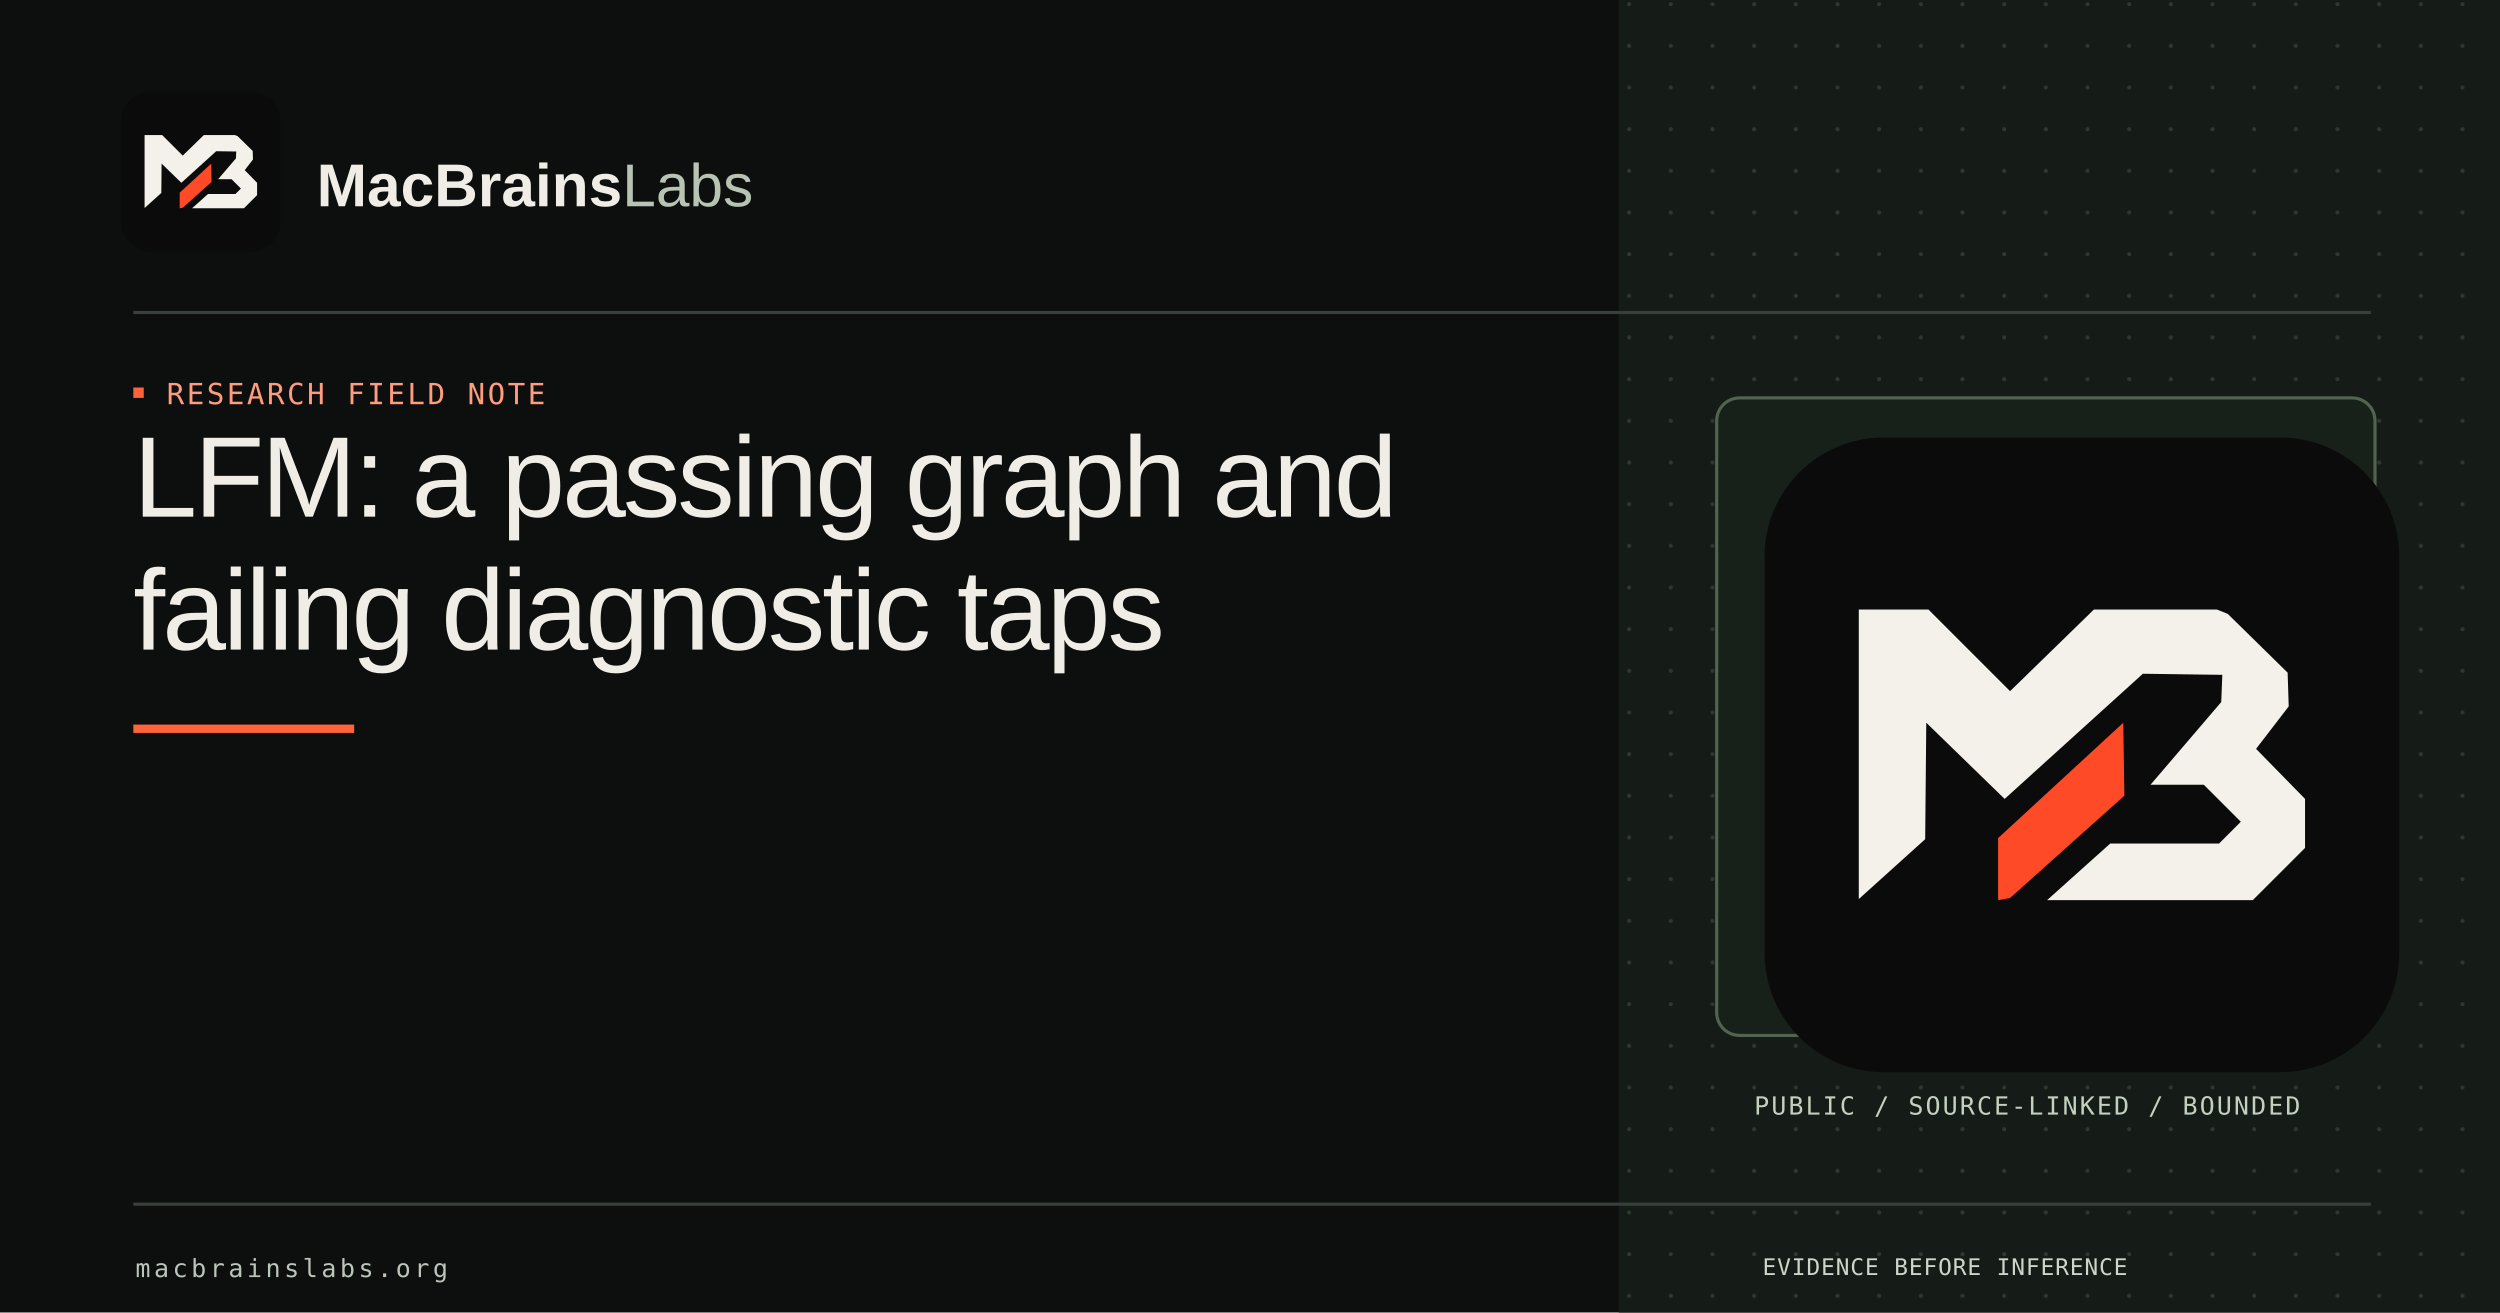
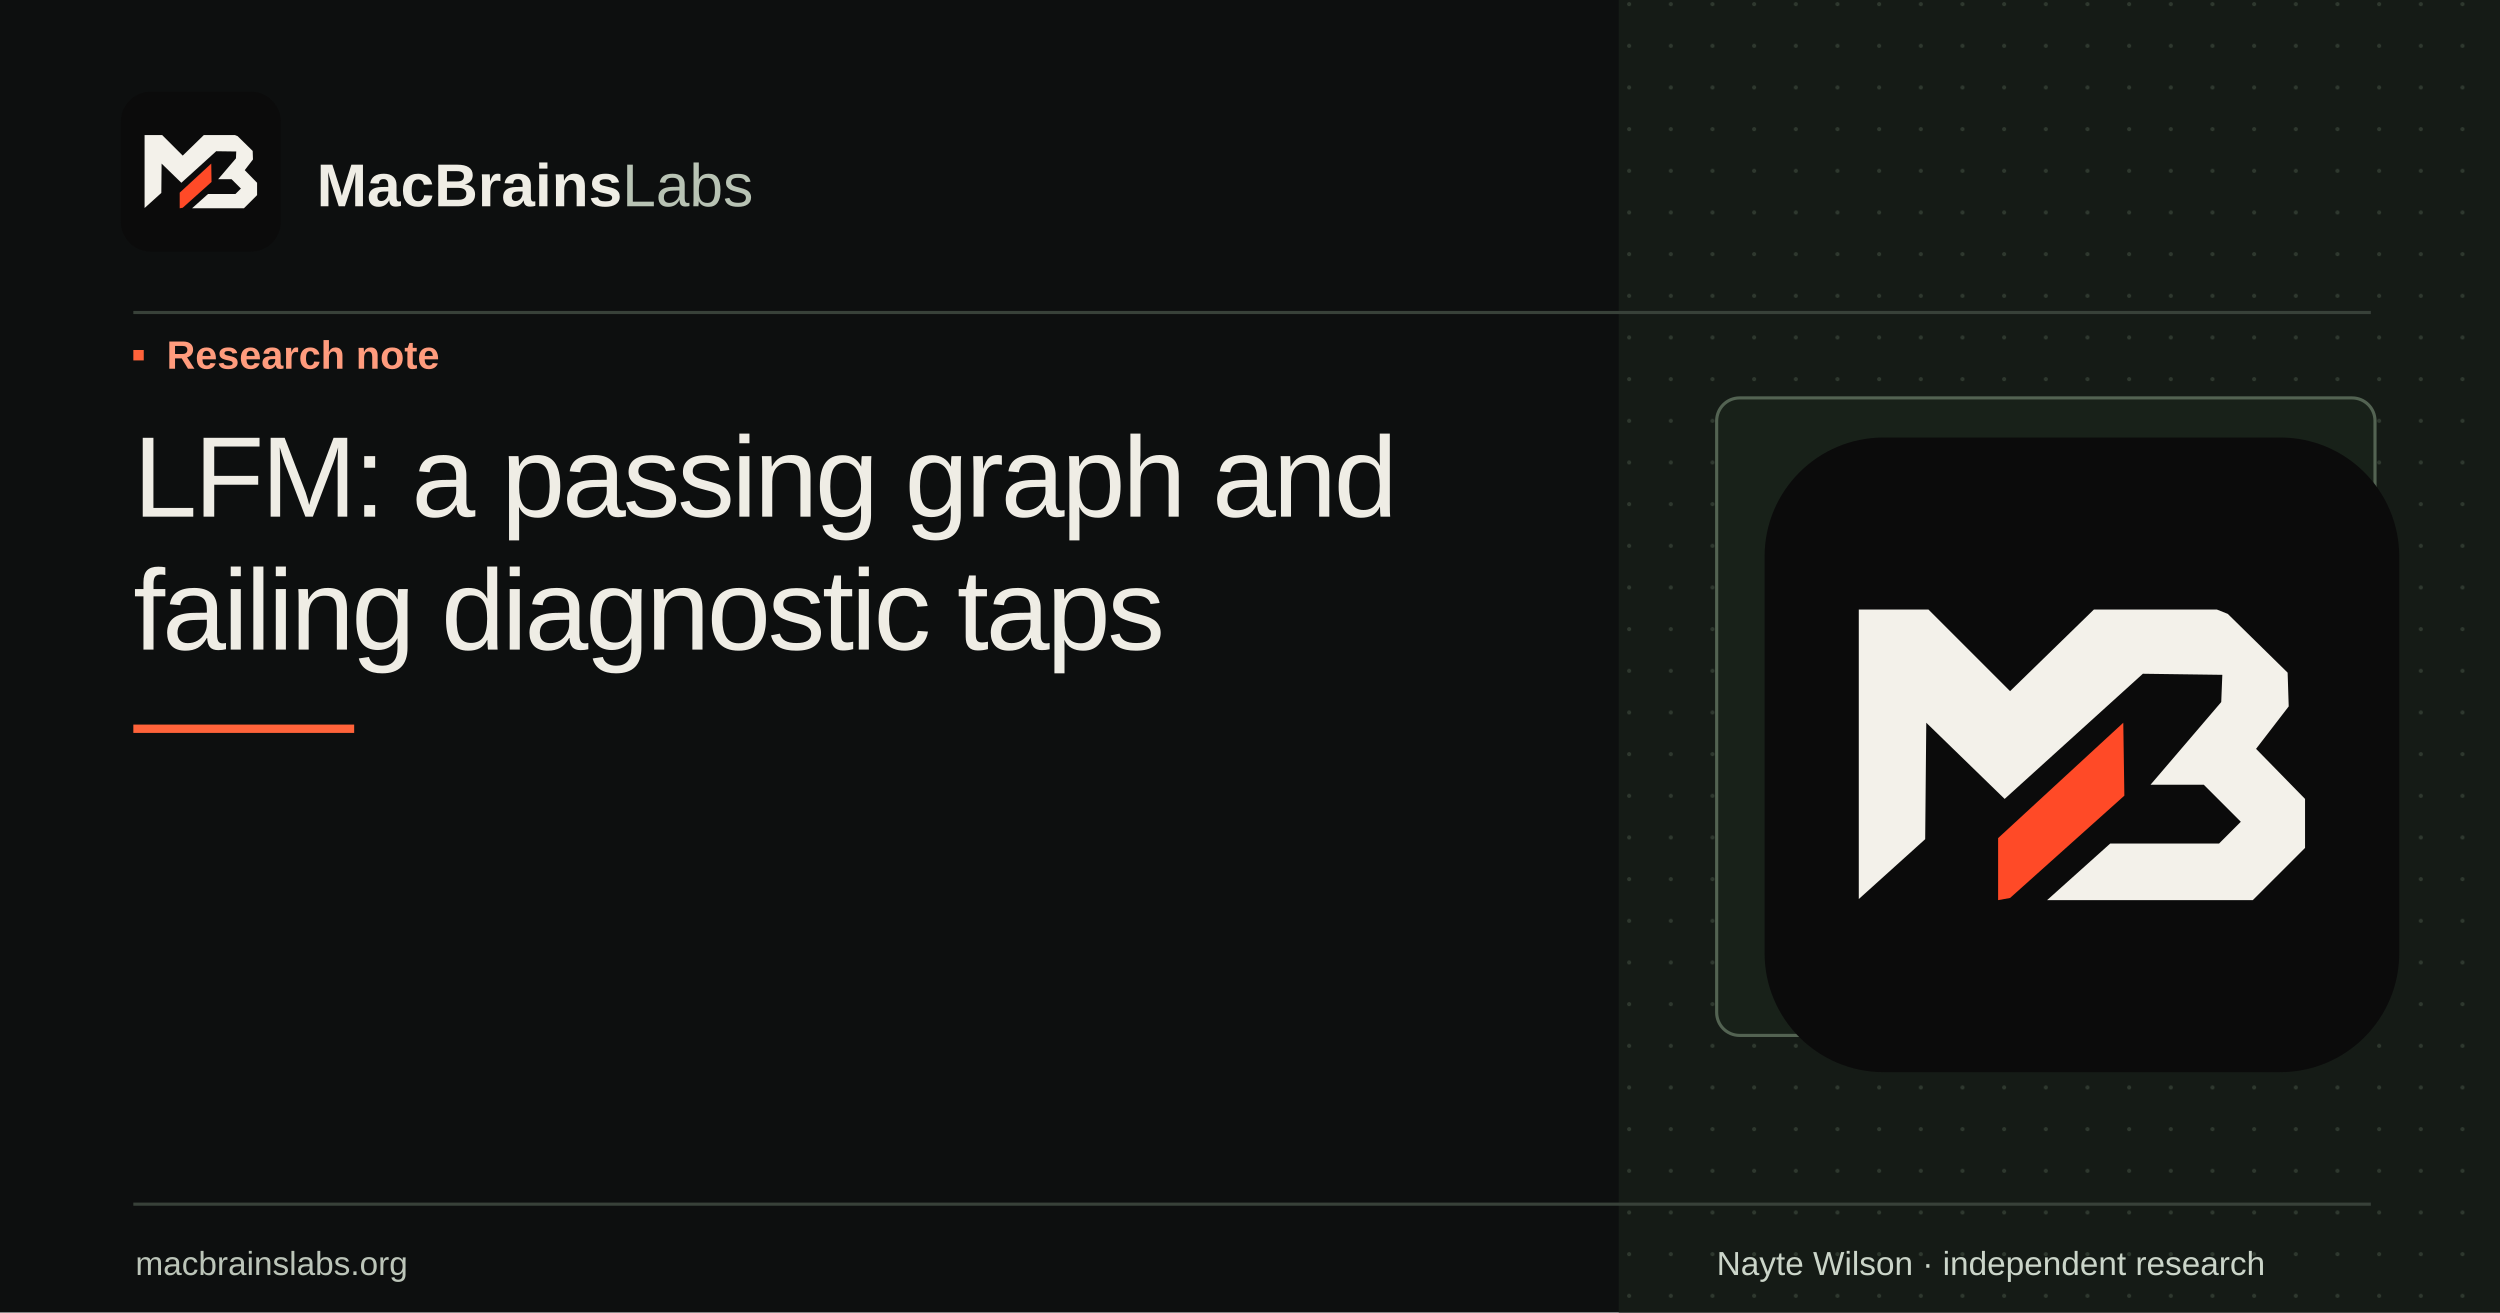
<svg xmlns="http://www.w3.org/2000/svg" width="1200" height="630" viewBox="0 0 1200 630">
  <defs>
    <pattern id="dots" width="20" height="20" patternUnits="userSpaceOnUse">
      <circle cx="2" cy="2" r="1" fill="#4c5a4b" opacity=".46" />
    </pattern>
  </defs>
  <rect width="1200" height="630" fill="#0d0f0f" />
  <rect x="777" y="0" width="423" height="630" fill="#151b16" />
  <rect x="777" y="0" width="423" height="630" fill="url(#dots)" />
  <path d="M64 150H1138 M64 578H1138" stroke="#384139" stroke-width="1.5" />
  <g transform="translate(58 44) scale(.15)">
    <rect width="512" height="512" rx="96" fill="#0B0B0B" />
    <g transform="translate(76 138.7805) scale(0.8780488)">
      <path fill="#F3F1EA" d="M0,0 L0,266 L61,211 L62,104 L134,174 L261,59 L334,60 L333,85 L268,161 L317,161 L351,195 L331,215 L231,215 L173,267 L362,267 L410,219 L410,174 L365,128 L395,89 L394,58 L339,4 L329,0 L216,0 L139,75 L64,0 Z" />
      <path fill="#FF4A27" d="M243,104 L128,210 L128,267 L139,265 L244,171 Z" />
    </g>
  </g>
  <text x="152" y="99" font-family="Arial,Helvetica,sans-serif" font-size="29" font-weight="650" fill="#efede5">MacBrains<tspan font-weight="400" fill="#b8c3b4"> Labs</tspan>
  </text>
-   <rect x="64" y="186" width="5" height="5" fill="#ff633a" />
-   <text x="80" y="194" font-family="monospace" font-size="14" letter-spacing="1.2" fill="#ff9c7d">RESEARCH FIELD NOTE</text>
+   <rect x="64" y="168" width="5" height="5" fill="#ff633a" />
+   <text x="80" y="177" font-family="Arial,Helvetica,sans-serif" font-size="19" font-weight="600" fill="#ff9c7d">Research note</text>
  <text x="64" y="248.0" font-family="Arial,Helvetica,sans-serif" font-size="55" font-weight="500" letter-spacing="-1.4" fill="#efede5">LFM: a passing graph and</text>
  <text x="64" y="311.8" font-family="Arial,Helvetica,sans-serif" font-size="55" font-weight="500" letter-spacing="-1.4" fill="#efede5">failing diagnostic taps</text>
  <path d="M64 349.8 H170" stroke="#ff633a" stroke-width="4" />
  <rect x="824" y="191" width="316" height="306" fill="#182119" rx="11" stroke="#536352" stroke-width="1.5" />
  <g transform="translate(847 210) scale(.595)">
    <rect width="512" height="512" rx="96" fill="#0B0B0B" />
    <g transform="translate(76 138.7805) scale(0.8780488)">
      <path fill="#F3F1EA" d="M0,0 L0,266 L61,211 L62,104 L134,174 L261,59 L334,60 L333,85 L268,161 L317,161 L351,195 L331,215 L231,215 L173,267 L362,267 L410,219 L410,174 L365,128 L395,89 L394,58 L339,4 L329,0 L216,0 L139,75 L64,0 Z" />
      <path fill="#FF4A27" d="M243,104 L128,210 L128,267 L139,265 L244,171 Z" />
    </g>
  </g>
-   <text x="842" y="535" font-family="monospace" font-size="12" letter-spacing="1" fill="#c3d0bf">PUBLIC / SOURCE-LINKED / BOUNDED</text>
-   <text x="65" y="613" font-family="monospace" font-size="12" letter-spacing="1.7" fill="#bcc5b9">macbrainslabs.org</text>
-   <text x="846" y="612" font-family="monospace" font-size="11" letter-spacing=".4" fill="#cbd5c9">EVIDENCE BEFORE INFERENCE</text>
+   <text x="65" y="612" font-family="Arial,Helvetica,sans-serif" font-size="16" fill="#bcc5b9">macbrainslabs.org</text>
+   <text x="824" y="612" font-family="Arial,Helvetica,sans-serif" font-size="16" fill="#cbd5c9">Nayte Wilson · independent research</text>
</svg>
